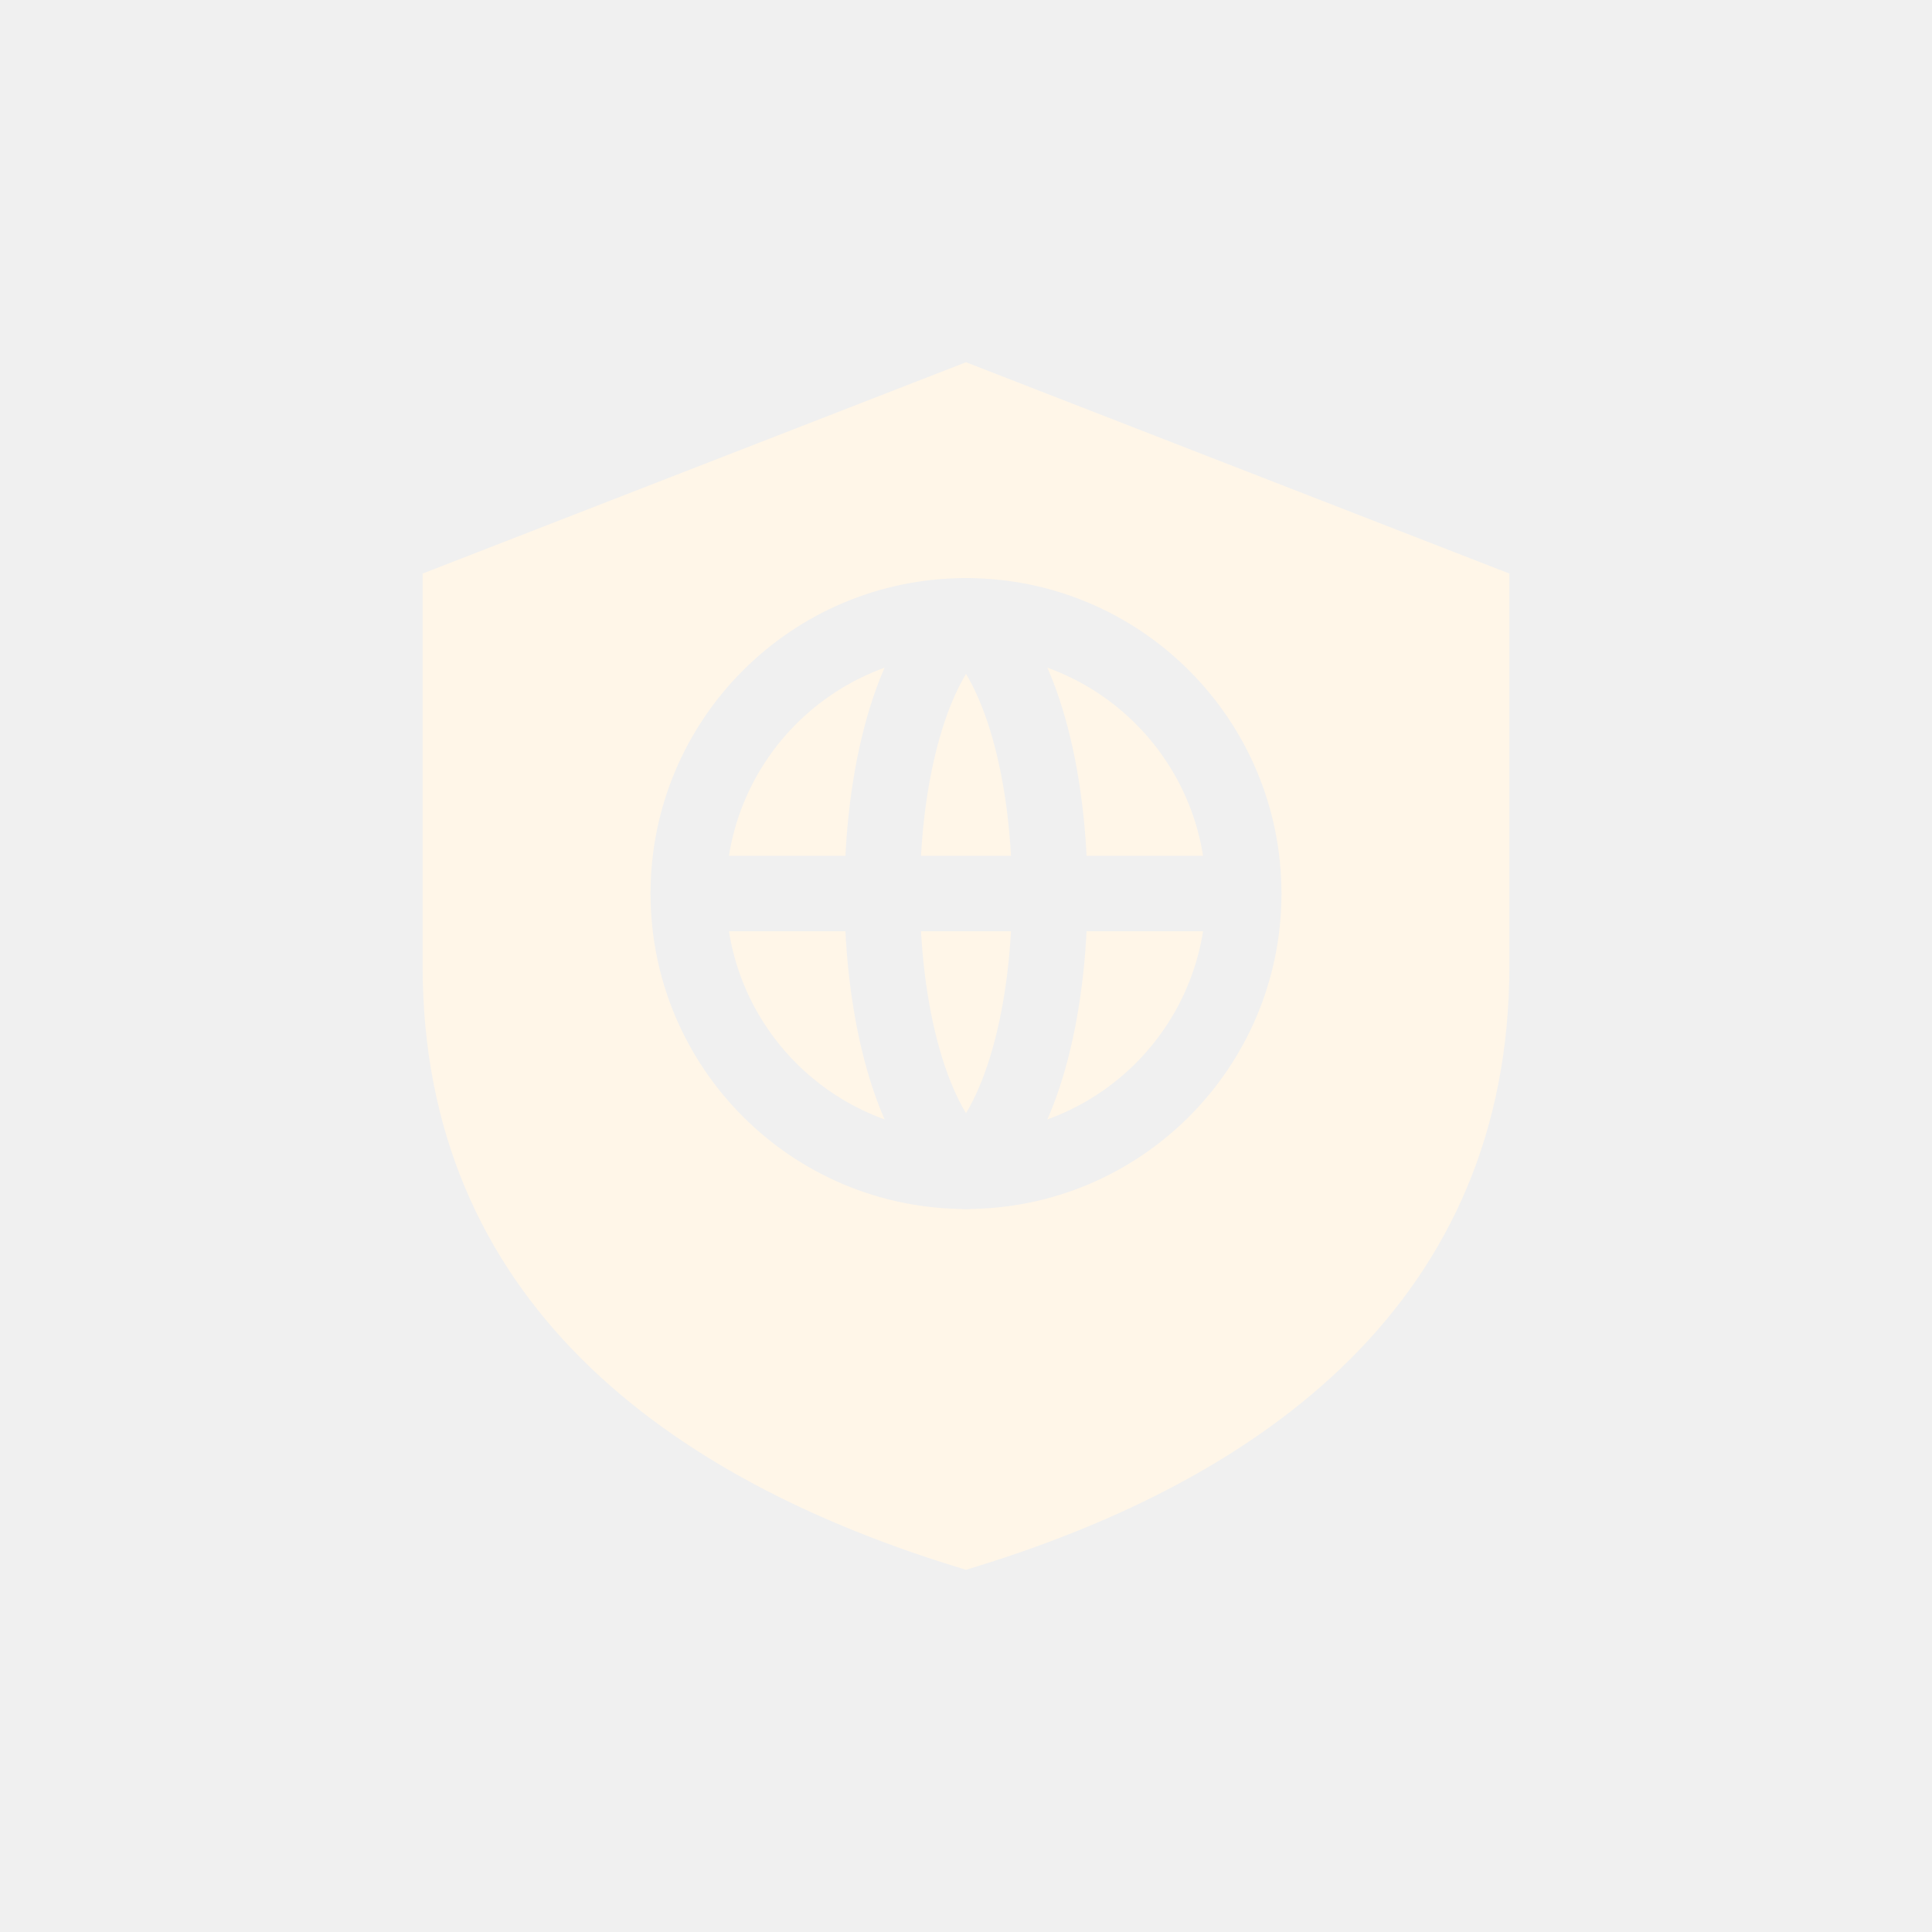
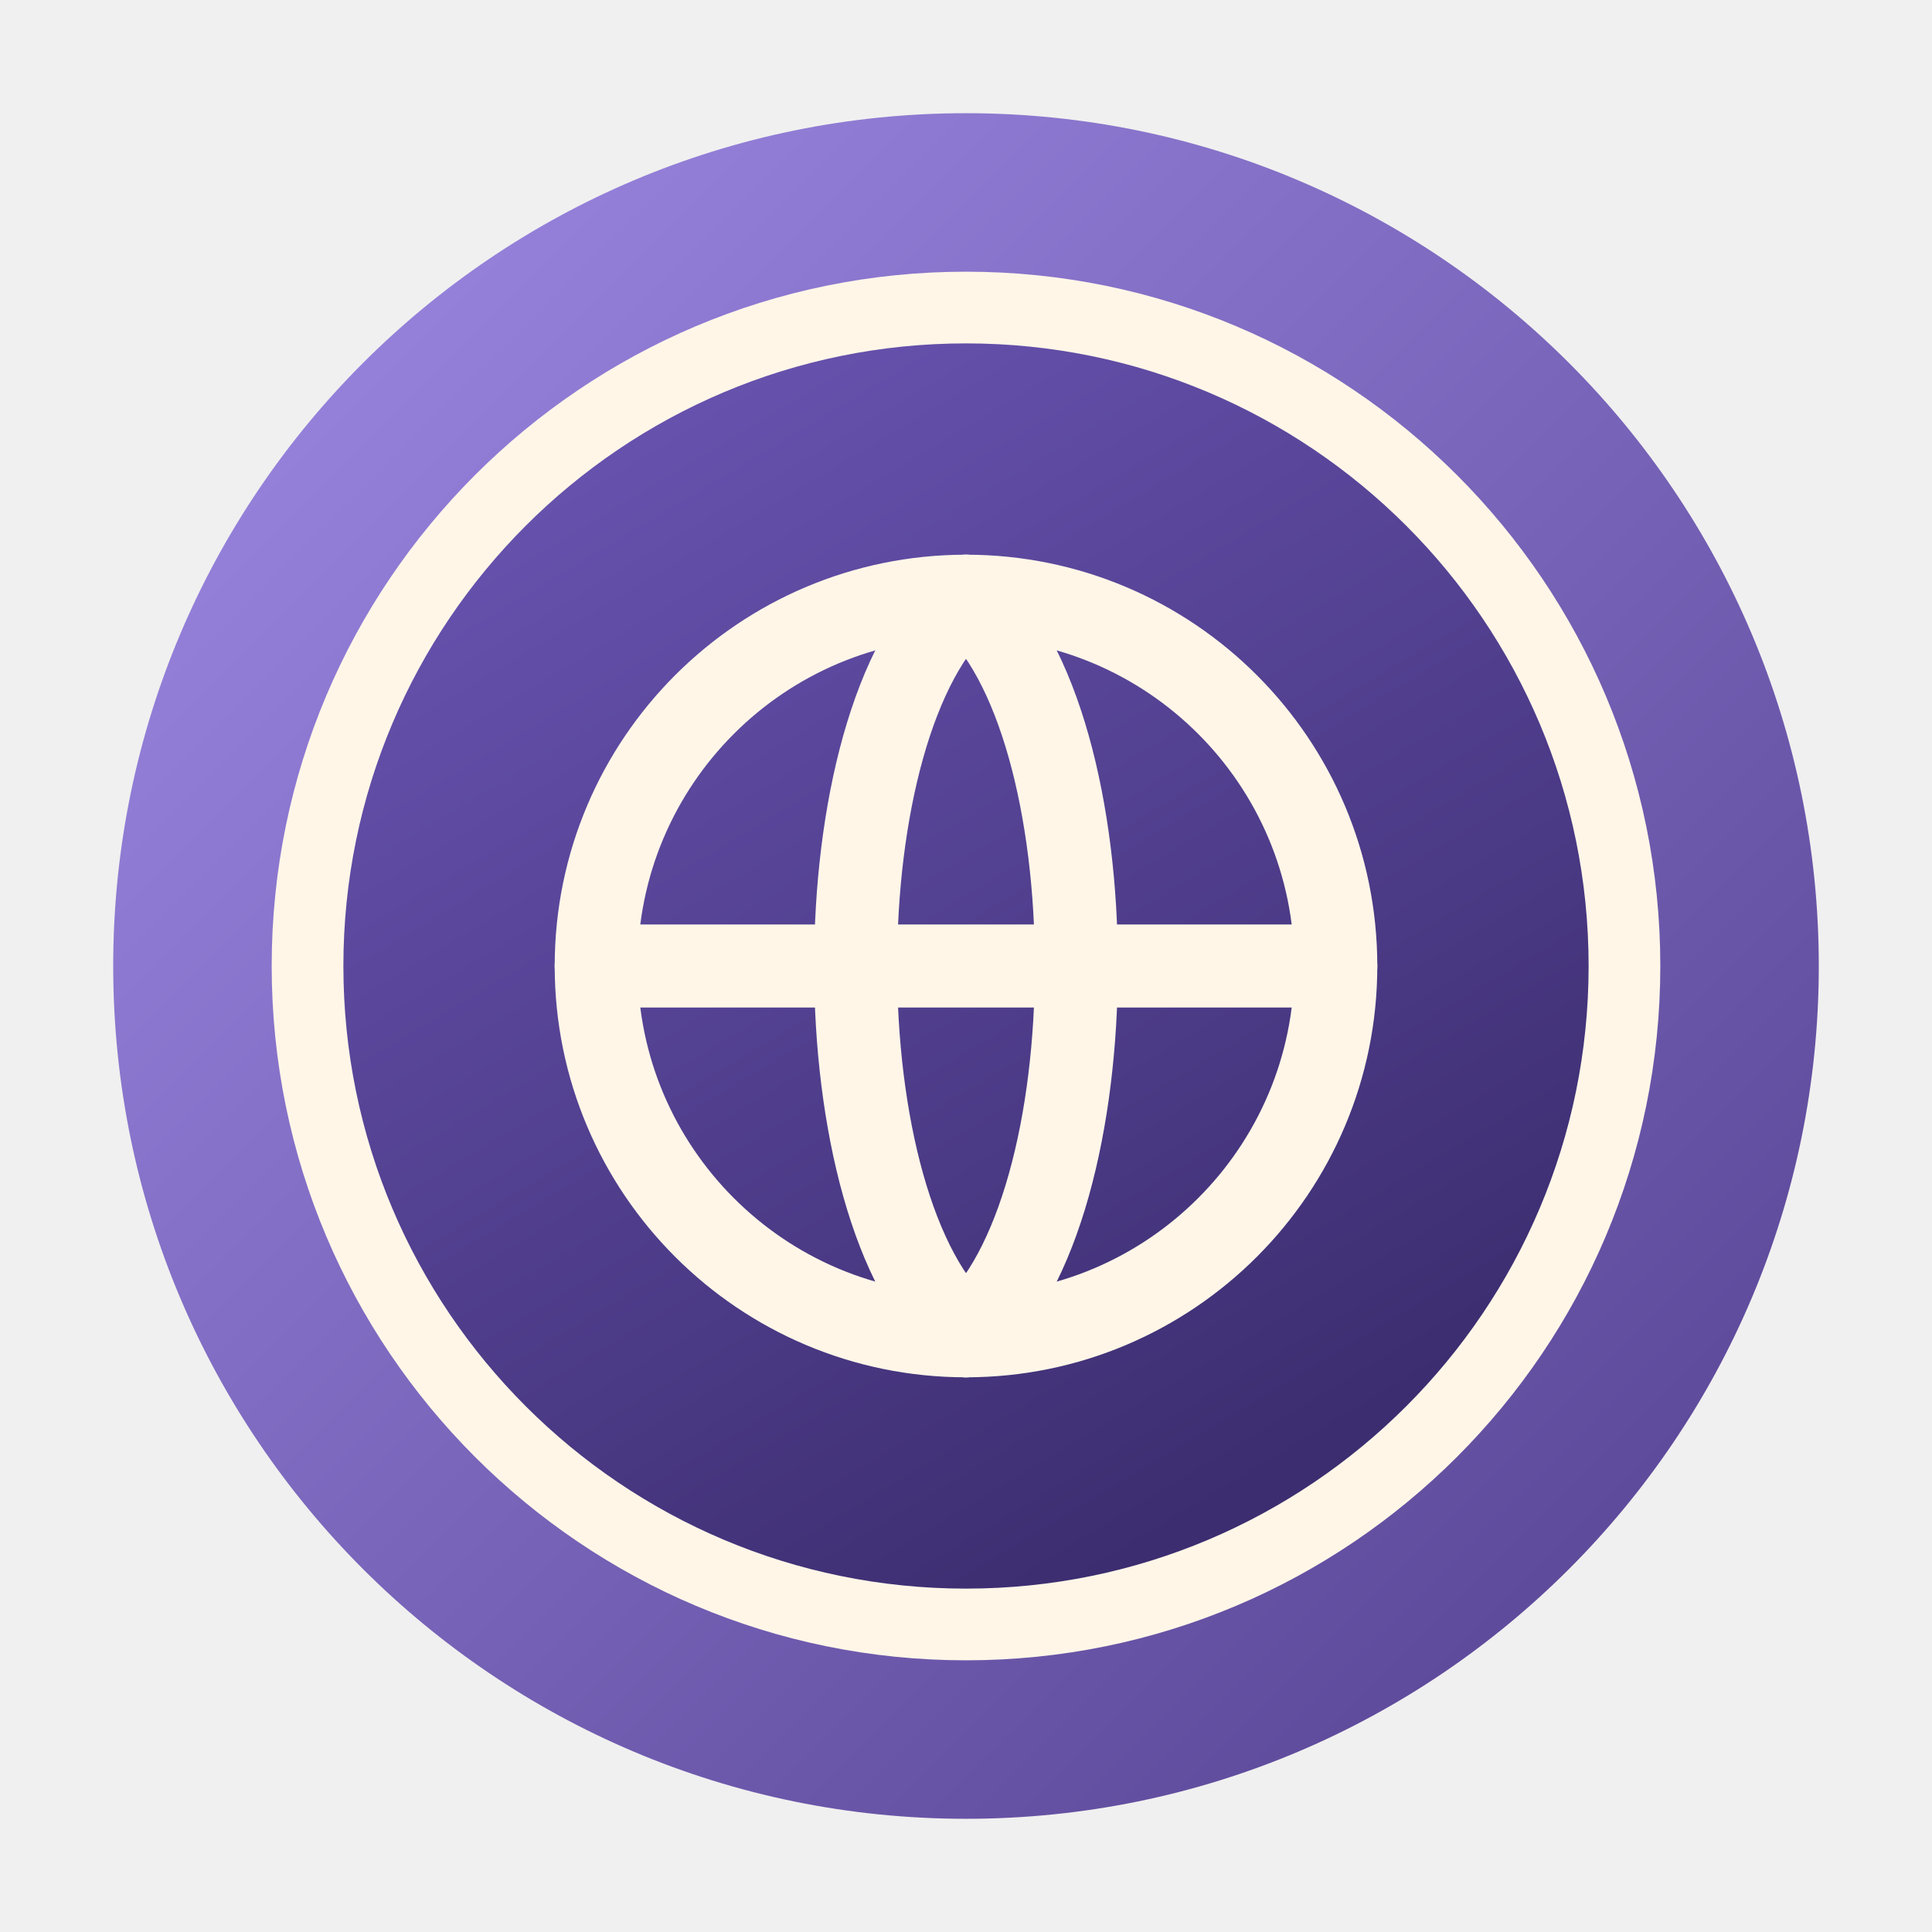
<svg xmlns="http://www.w3.org/2000/svg" viewBox="0 0 1024 1024" width="1024" height="1024">
  <defs>
+     <linearGradient id="scout-ring" x1="0" y1="0" x2="1" y2="1">
+       <stop offset="0" stop-color="#9F8BE6" />
+       <stop offset="1" stop-color="#54408F" />
+     </linearGradient>
+     <linearGradient id="scout-core" x1="0" y1="0" x2="0.6" y2="1">
+       <stop offset="0" stop-color="#6E58B8" />
+       <stop offset="1" stop-color="#3C2D70" />
+     </linearGradient>
    <mask id="scout-globe">
-       <rect x="0" y="0" width="48" height="48" fill="#fff" />
-       <g fill="none" stroke="#000" stroke-width="2.5" stroke-linecap="round">
-         <circle cx="24" cy="21.6" r="9.2" />
-         <line x1="14.8" y1="21.6" x2="33.2" y2="21.6" />
-         <path d="M24 12.4 C 20.3 15.4, 20.3 27.8, 24 30.8" />
-         <path d="M24 12.4 C 27.7 15.4, 27.7 27.8, 24 30.8" />
+       <rect x="0" y="0" width="1024" height="1024" fill="#fff" />
+       <g fill="none" stroke="#000" stroke-width="44" stroke-linecap="round">
+         <circle cx="512" cy="512" r="196" />
+         <line x1="316" y1="512" x2="708" y2="512" />
+         <path d="M512 316 C 434 382, 434 642, 512 708" />
+         <path d="M512 316 C 590 382, 590 642, 512 708" />
      </g>
    </mask>
  </defs>
-   <g transform="translate(128,128) scale(16.0)">
-     <path d="M24 4 L42 11 v13 c0 11-8 17-18 20 C14 41 6 35 6 24 V11 Z" fill="#FFF6E8" mask="url(#scout-globe)" />
-   </g>
+   <circle cx="512" cy="512" r="452" fill="url(#scout-ring)" />
+   <circle cx="512" cy="512" r="368" fill="#FFF6E8" />
+   <circle cx="512" cy="512" r="330" fill="url(#scout-core)" mask="url(#scout-globe)" />
</svg>
